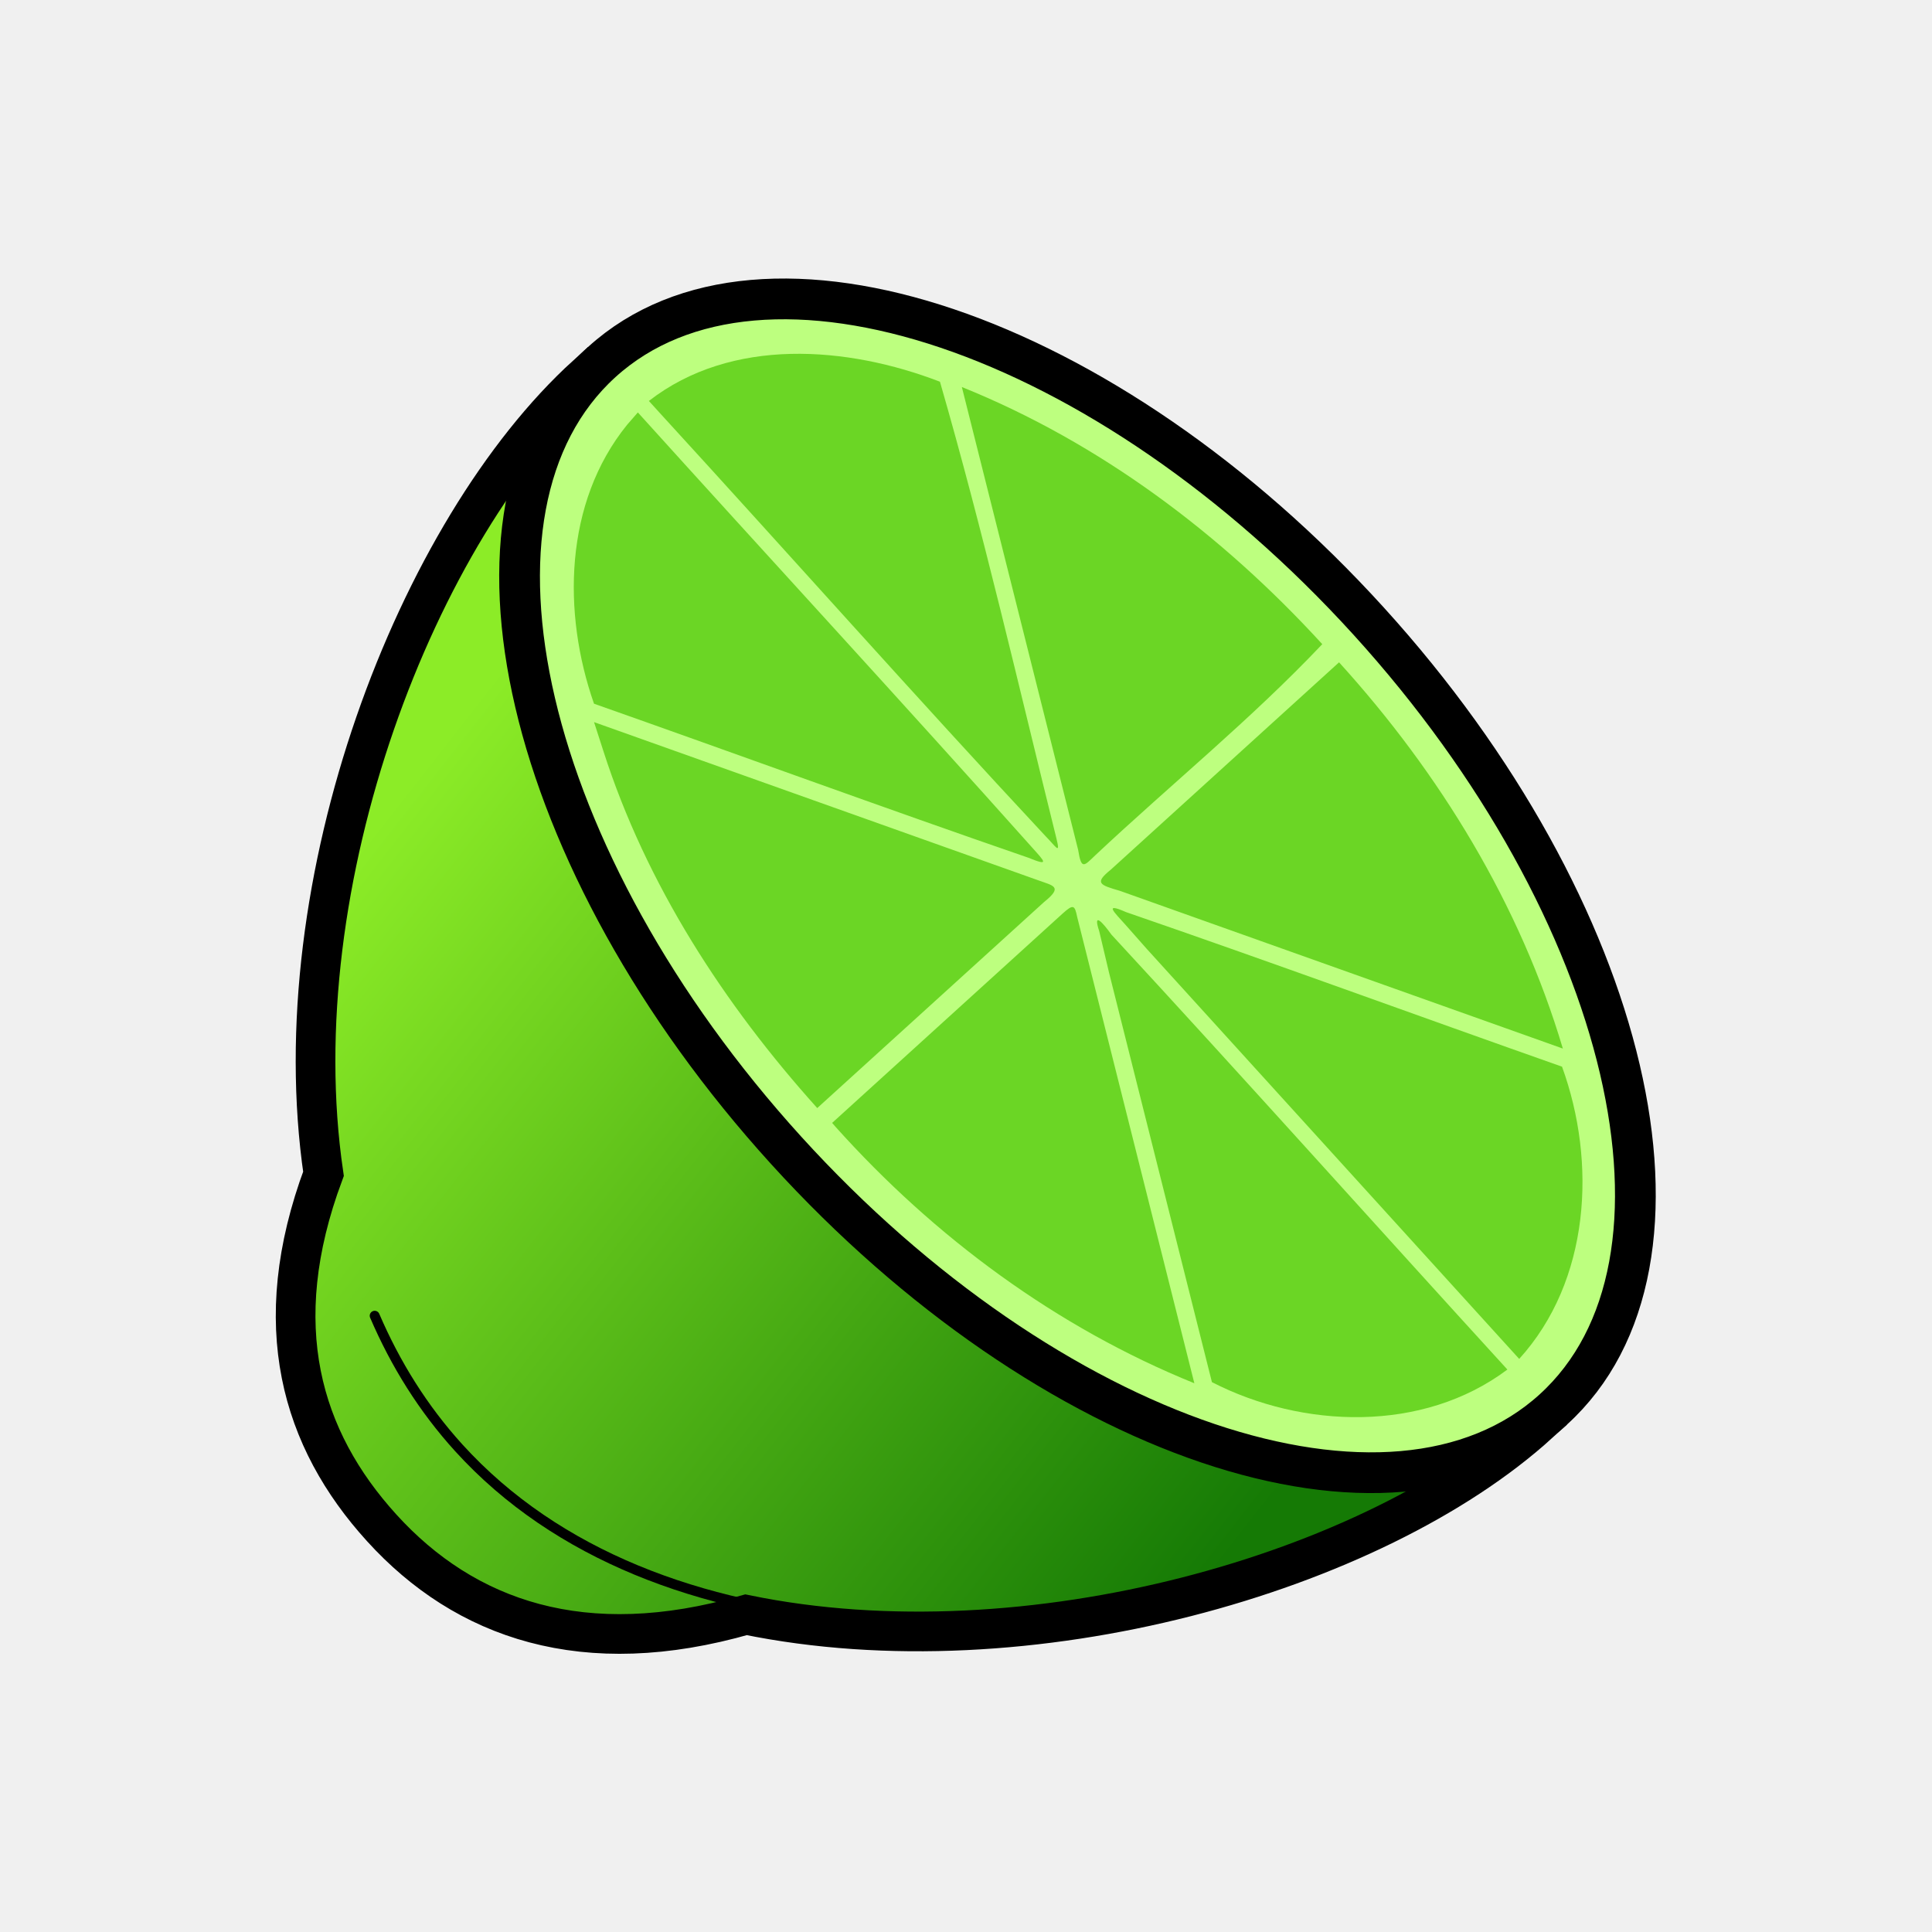
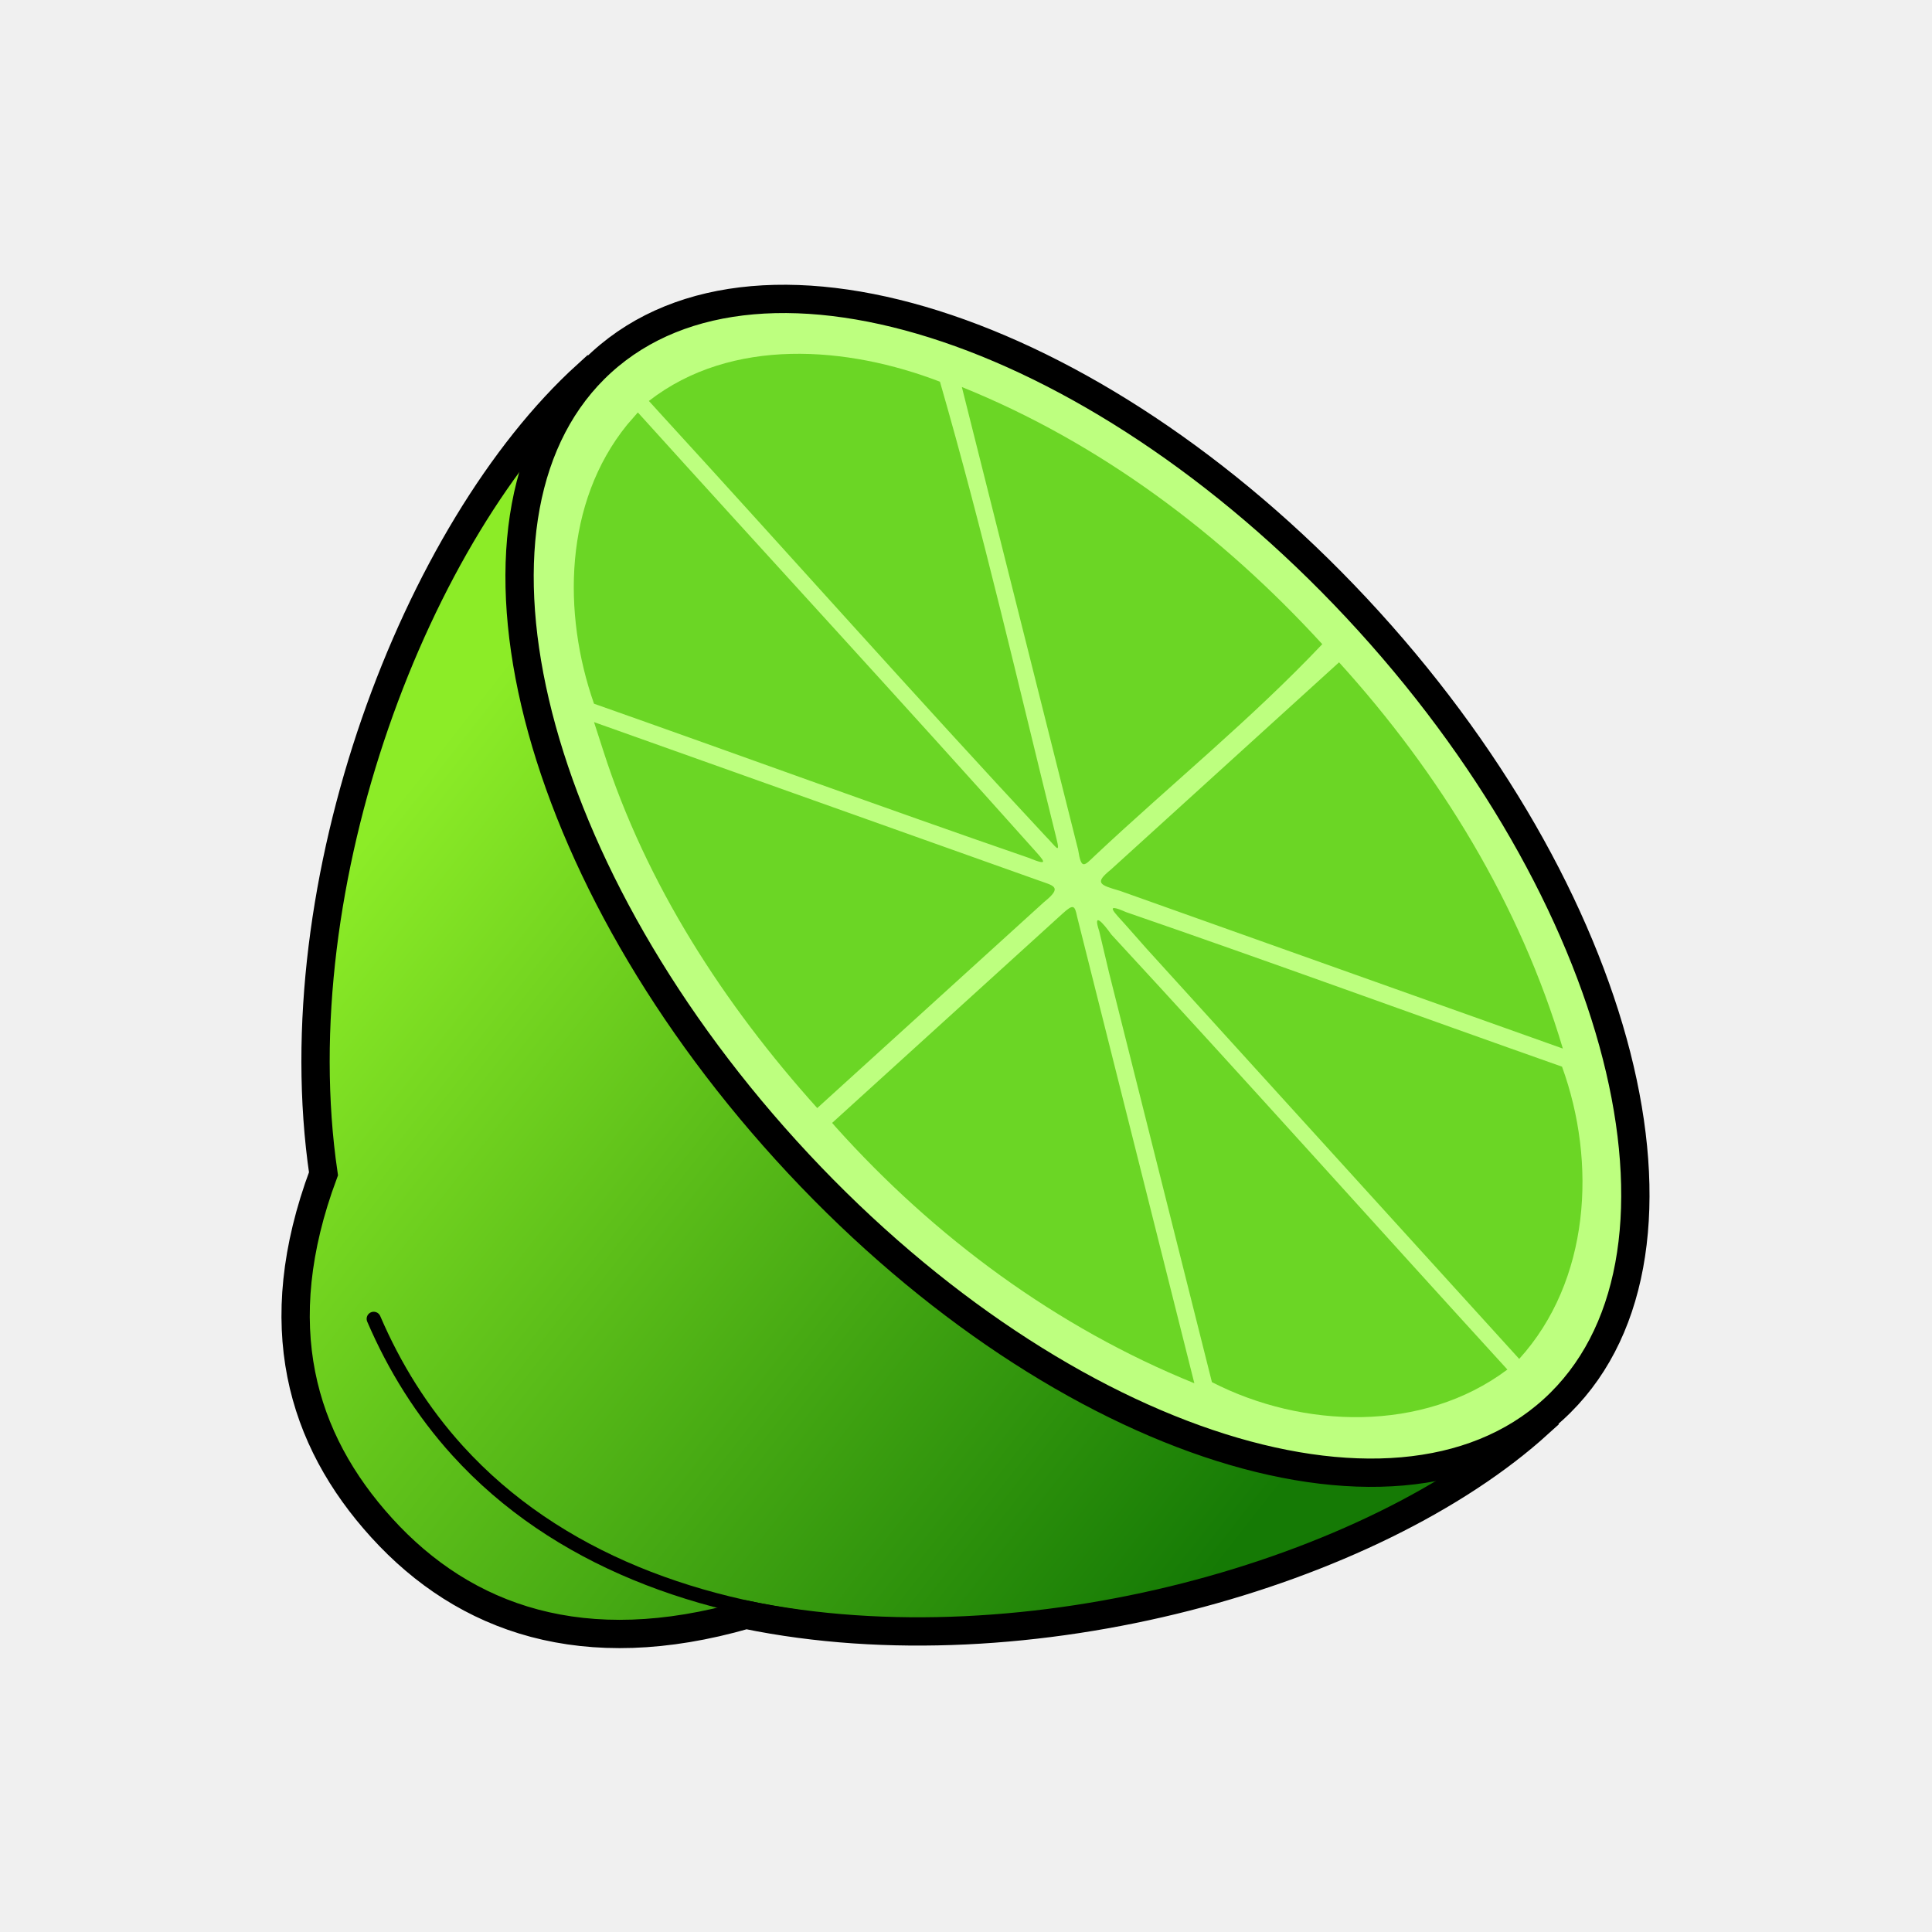
- <svg xmlns="http://www.w3.org/2000/svg" xmlns:xlink="http://www.w3.org/1999/xlink" width="640" height="640" viewBox="0 0 640 640" id="svg2" version="1.1">
+ <svg xmlns="http://www.w3.org/2000/svg" xmlns:xlink="http://www.w3.org/1999/xlink" width="682.667" height="682.667" viewBox="0 0 640 640" id="svg2" version="1.1">
  <defs id="defs4">
    <linearGradient id="linearGradient4723">
      <stop style="stop-color:#157a05;stop-opacity:1" offset="0" id="stop4725" />
      <stop style="stop-color:#8cec27;stop-opacity:1" offset="1" id="stop4727" />
    </linearGradient>
    <clipPath id="clipPath5600" clipPathUnits="userSpaceOnUse">
-       <path id="path5602" d="m 416.047,209.575 a 210.714,210.714 0 0 0 -201.639,156.168 210.714,210.714 0 0 0 148.996,258.072 210.714,210.714 0 0 0 258.07,-148.998 210.714,210.714 0 0 0 -148.996,-258.07 210.714,210.714 0 0 0 -56.432,-7.172 z m 0.088,10 a 200.714,200.714 0 0 1 53.752,6.83 A 200.714,200.714 0 0 1 611.815,472.229 200.714,200.714 0 0 1 365.991,614.155 200.714,200.714 0 0 1 224.067,368.332 200.714,200.714 0 0 1 416.135,219.575 Z m 0.678,10.66 c -28.932,-0.016 -57.576,6.776 -84.072,20.478 -5.581,2.89 -7.711,5.242 -5.711,8.936 l 84.625,146.574 c 3.92,6.672 6.921,6.561 8.377,-0.163 L 463.923,242.26 c 1.24,-4.751 0.774,-5.326 -7.652,-7.811 -13.095,-2.802 -26.306,-4.21 -39.457,-4.215 z m 55.193,8.754 c -2.496,-0.066 -4.015,0.939 -4.764,3.455 l -43.805,163.482 c -1.946,7.49 0.255,9.535 6.039,5.811 l 146.859,-84.789 c 4.237,-2.483 4.313,-3.22 0.111,-10.936 -23.29,-35.972 -57.503,-62.688 -98.848,-75.848 -2.246,-0.713 -4.096,-1.137 -5.594,-1.176 z m -150.932,19.662 c -1.459,-0.024 -3.572,1.008 -7.43,3.109 -35.972,23.29 -62.69,57.503 -75.85,98.848 -1.902,5.99 -1.747,9.158 2.279,10.355 l 163.484,43.805 c 7.49,1.946 9.533,-0.253 5.809,-6.037 l -84.789,-146.859 c -1.241,-2.118 -2.045,-3.197 -3.504,-3.221 z m 260.031,70.012 c -0.785,-0.016 -1.624,0.236 -2.547,0.736 l -146.576,84.625 c -6.672,3.92 -6.561,6.921 0.162,8.377 l 163.801,43.891 c 4.751,1.24 5.326,0.774 7.811,-7.652 8.967,-41.905 3.667,-84.989 -16.264,-123.529 -2.168,-4.185 -4.032,-6.43 -6.387,-6.447 z m -344.045,45.096 c -2.282,0 -3.07,1.844 -4.934,8.164 -8.967,41.905 -3.668,84.99 16.262,123.529 2.89,5.58 5.242,7.711 8.936,5.711 l 146.574,-84.625 c 6.672,-3.92 6.563,-6.921 -0.16,-8.377 L 239.936,374.27 c -1.188,-0.31 -2.114,-0.513 -2.875,-0.512 z m 190.672,51.344 c -3.56,0.069 -4.012,2.391 -1.219,6.729 l 84.791,146.861 c 2.483,4.237 3.218,4.313 10.934,0.112 35.972,-23.29 62.688,-57.505 75.848,-98.85 1.902,-5.99 1.747,-9.159 -2.279,-10.356 L 432.325,425.793 c -1.872,-0.486 -3.405,-0.714 -4.592,-0.691 z m -16.971,1.912 c -1.09,0.048 -2.548,0.647 -4.356,1.811 l -146.859,84.791 c -4.237,2.483 -4.313,3.218 -0.111,10.934 23.29,35.972 57.503,62.688 98.848,75.848 5.99,1.902 9.158,1.747 10.355,-2.279 l 43.807,-163.482 c 1.338,-5.149 0.715,-7.725 -1.684,-7.621 z m 8.353,2.383 c -1.422,0.035 -2.537,1.742 -3.266,5.104 L 371.962,598.301 c -1.24,4.751 -0.774,5.326 7.652,7.811 41.905,8.967 84.989,3.667 123.529,-16.264 5.581,-2.89 7.711,-5.243 5.711,-8.936 l -84.625,-146.574 c -1.96,-3.336 -3.691,-4.975 -5.113,-4.941 z" style="opacity:1;fill:#ffffff;fill-opacity:1;stroke:none;stroke-width:8;stroke-miterlimit:4;stroke-dasharray:none;stroke-dashoffset:0;stroke-opacity:1" />
+       <path id="path5602" d="m 416.047,209.575 a 210.714,210.714 0 0 0 -201.639,156.168 210.714,210.714 0 0 0 148.996,258.072 210.714,210.714 0 0 0 258.07,-148.998 210.714,210.714 0 0 0 -148.996,-258.07 210.714,210.714 0 0 0 -56.432,-7.172 z m 0.088,10 a 200.714,200.714 0 0 1 53.752,6.83 200.714,200.714 0 0 1 141.928,245.824 200.714,200.714 0 0 1 -245.824,141.926 200.714,200.714 0 0 1 -141.924,-245.822 200.714,200.714 0 0 1 192.068,-148.758 z m 0.678,10.66 c -28.932,-0.016 -57.576,6.776 -84.072,20.478 -5.581,2.89 -7.711,5.242 -5.711,8.936 l 84.625,146.574 c 3.92,6.672 6.921,6.561 8.377,-0.163 l 43.891,-163.801 c 1.24,-4.751 0.774,-5.326 -7.652,-7.811 -13.095,-2.802 -26.306,-4.21 -39.457,-4.215 z m 55.193,8.754 c -2.496,-0.066 -4.015,0.939 -4.764,3.455 l -43.805,163.482 c -1.946,7.49 0.255,9.535 6.039,5.811 l 146.859,-84.789 c 4.237,-2.483 4.313,-3.22 0.111,-10.936 -23.29,-35.972 -57.503,-62.688 -98.848,-75.848 -2.246,-0.713 -4.096,-1.137 -5.594,-1.176 z m -150.932,19.662 c -1.459,-0.024 -3.572,1.008 -7.43,3.109 -35.972,23.29 -62.69,57.503 -75.85,98.848 -1.902,5.99 -1.747,9.158 2.279,10.355 l 163.484,43.805 c 7.49,1.946 9.533,-0.253 5.809,-6.037 l -84.789,-146.859 c -1.241,-2.118 -2.045,-3.197 -3.504,-3.221 z m 260.031,70.012 c -0.785,-0.016 -1.624,0.236 -2.547,0.736 l -146.576,84.625 c -6.672,3.92 -6.561,6.921 0.162,8.377 l 163.801,43.891 c 4.751,1.24 5.326,0.774 7.811,-7.652 8.967,-41.905 3.667,-84.989 -16.264,-123.529 -2.168,-4.185 -4.032,-6.43 -6.387,-6.447 z m -344.045,45.096 c -2.282,0 -3.07,1.844 -4.934,8.164 -8.967,41.905 -3.668,84.99 16.262,123.529 2.89,5.58 5.242,7.711 8.936,5.711 l 146.574,-84.625 c 6.672,-3.92 6.563,-6.921 -0.16,-8.377 l -163.803,-43.891 c -1.188,-0.31 -2.114,-0.513 -2.875,-0.512 z m 190.672,51.344 c -3.56,0.069 -4.012,2.391 -1.219,6.729 l 84.791,146.861 c 2.483,4.237 3.218,4.313 10.934,0.112 35.972,-23.29 62.688,-57.505 75.848,-98.85 1.902,-5.99 1.747,-9.159 -2.279,-10.356 l -163.483,-43.805 c -1.872,-0.486 -3.405,-0.714 -4.592,-0.691 z m -16.971,1.912 c -1.09,0.048 -2.548,0.647 -4.356,1.811 l -146.859,84.791 c -4.237,2.483 -4.313,3.218 -0.111,10.934 23.29,35.972 57.503,62.688 98.848,75.848 5.99,1.902 9.158,1.747 10.355,-2.279 l 43.807,-163.482 c 1.338,-5.149 0.715,-7.725 -1.684,-7.621 z m 8.353,2.383 c -1.422,0.035 -2.537,1.742 -3.266,5.104 l -43.889,163.801 c -1.24,4.751 -0.774,5.326 7.652,7.811 41.905,8.967 84.989,3.667 123.529,-16.264 5.581,-2.89 7.711,-5.243 5.711,-8.936 l -84.625,-146.574 c -1.96,-3.336 -3.691,-4.975 -5.113,-4.941 z" style="opacity:1;fill:#ffffff;fill-opacity:1;stroke:none;stroke-width:8;stroke-miterlimit:4;stroke-dasharray:none;stroke-dashoffset:0;stroke-opacity:1" />
    </clipPath>
-     <linearGradient xlink:href="#linearGradient4723" id="linearGradient4739" x1="196.139" y1="903.962" x2="177.04" y2="792.602" gradientUnits="userSpaceOnUse" gradientTransform="matrix(0.7402163,-0.6723688,0.6723688,0.7402163,-530.7894,361.4904)" />
+     <linearGradient xlink:href="#linearGradient4723" id="linearGradient4739" x1="196.139" y1="903.962" x2="177.04" y2="792.602" gradientUnits="userSpaceOnUse" gradientTransform="rotate(-42.25015,202.4076,867.6363)" />
  </defs>
  <g id="layer1" transform="matrix(1.6,0,0,1.6,-4.414061e-6,-1043.779)">
    <path cx="356.429" cy="515.934" r="190.613" id="path4146" style="opacity:1;fill:#f2dc39;fill-opacity:1;stroke:none;stroke-width:8;stroke-miterlimit:4;stroke-dasharray:none;stroke-dashoffset:0;stroke-opacity:1" d="" />
    <path cx="356.429" cy="515.934" r="190.613" id="path4148" style="opacity:1;fill:#f2dc39;fill-opacity:1;stroke:none;stroke-width:8;stroke-miterlimit:4;stroke-dasharray:none;stroke-dashoffset:0;stroke-opacity:1" d="" />
    <g id="g4759" transform="matrix(2.052961,0,0,2.052961,-208.0276,-862.6625)">
-       <path id="path4176" d="m 160.498,775.789 c -17.188,15.612 -30.852,51.168 -26.545,80.556 -5.69,15.274 -2.239,26.779 5.869,35.705 8.411,9.26 20.423,13.467 36.747,8.768 28.382,5.829 63.316,-4.192 79.959,-19.309 z" style="opacity:1;fill:url(#linearGradient4739);fill-opacity:1;fill-rule:nonzero;stroke:#000000;stroke-width:4;stroke-linecap:round;stroke-linejoin:miter;stroke-miterlimit:4;stroke-dasharray:none;stroke-dashoffset:0;stroke-opacity:1" />
-       <path style="opacity:1;fill:none;fill-opacity:1;fill-rule:nonzero;stroke:#000000;stroke-width:1;stroke-linecap:round;stroke-linejoin:miter;stroke-miterlimit:4;stroke-dasharray:none;stroke-dashoffset:0;stroke-opacity:1" d="m 187.715,901.362 c -15.609,-1.196 -30.2,-6.461 -40.119,-17.381 -3.593,-3.956 -6.389,-8.451 -8.479,-13.319" id="path4179" />
-       <ellipse transform="matrix(0.7402163,-0.6723688,0.6723688,0.7402163,0,0)" ry="71.357" rx="39.684" cy="753.576" cx="-400.813" id="path4189" style="opacity:1;fill:#bdff7f;fill-opacity:1;fill-rule:nonzero;stroke:#000000;stroke-width:4.109;stroke-linecap:round;stroke-linejoin:miter;stroke-miterlimit:4;stroke-dasharray:none;stroke-dashoffset:0;stroke-opacity:1" />
-       <path id="circle5376" d="m 167.974,779.732 c 12.954,14.143 25.68,28.495 38.76,42.522 1.092,1.093 1.575,2.035 1.129,0.241 -3.813,-15.375 -7.346,-30.809 -11.739,-46.029 -9.34,-3.595 -21.019,-4.536 -29.354,1.94 z m -3.407,1.086 c -6.35,7.847 -6.533,18.978 -3.332,28.12 14.617,5.153 29.163,10.485 43.813,15.536 2.18,0.896 1.61,0.357 0.436,-0.96 -13.166,-14.749 -26.574,-29.28 -39.827,-43.95 l -1.09,1.254 z m 34.523,-0.802 10.969,43.658 c 0.333,2.091 0.603,1.616 1.771,0.514 7.586,-7.119 15.712,-13.709 22.851,-21.254 -10.116,-11.062 -22.402,-20.304 -36.348,-25.933 z m -36.918,33.669 c 4.322,13.486 12.172,25.57 21.577,36.033 l 22.887,-20.789 c 1.944,-1.559 0.905,-1.63 -0.635,-2.193 L 161.239,810.795 Z m 52.109,14.128 44.661,15.904 c -4.324,-14.547 -12.414,-27.768 -22.569,-38.952 l -23.012,20.903 c -1.672,1.353 -1.172,1.542 0.921,2.145 z m -28.695,23.788 c 9.977,11.132 22.308,20.251 36.193,25.87 l -11.814,-47.019 c -0.248,-1.19 -0.37,-1.351 -1.492,-0.332 l -23.223,21.094 0.328,0.378 0.008,0.009 z m 27.588,-15.548 c 3.458,13.769 6.919,27.537 10.378,41.305 9.146,4.697 21.268,5.13 29.797,-1.271 -13.335,-14.601 -26.514,-29.343 -39.935,-43.865 -0.84,-1.176 -1.913,-2.395 -1.228,-0.344 z m 3.754,-2.447 37.613,41.409 c 7.151,-7.876 7.832,-19.814 4.318,-29.471 -14.667,-5.173 -29.264,-10.524 -43.966,-15.588 -2.34,-1.031 -1.123,0.076 -0.084,1.251 0.707,0.8 1.413,1.6 2.12,2.399 z" style="opacity:1;fill:#6bd625;fill-opacity:1;stroke:none;stroke-width:8;stroke-miterlimit:4;stroke-dasharray:none;stroke-dashoffset:0;stroke-opacity:1" />
+       <path id="path4176" d="m 160.498,775.789 c -17.188,15.612 -30.852,51.168 -26.545,80.556 -5.69,15.274 -2.239,26.779 5.869,35.705 8.411,9.26 20.423,13.467 36.747,8.768 28.382,5.829 63.316,-4.192 79.959,-19.309 z" style="opacity:1;fill:url(#linearGradient4739);fill-opacity:1;fill-rule:nonzero;stroke:#000000;stroke-width:2.854;stroke-linecap:round;stroke-linejoin:miter;stroke-miterlimit:4;stroke-dasharray:none;stroke-dashoffset:0;stroke-opacity:1" />
+       <path style="opacity:1;fill:none;fill-opacity:1;fill-rule:nonzero;stroke:#000000;stroke-width:1.427;stroke-linecap:round;stroke-linejoin:miter;stroke-miterlimit:4;stroke-dasharray:none;stroke-dashoffset:0;stroke-opacity:1" d="m 187.618,901.674 c -15.609,-1.196 -30.2,-6.461 -40.119,-17.381 -3.593,-3.956 -6.389,-8.451 -8.479,-13.319" id="path4179" />
+       <ellipse transform="rotate(-42.25015)" ry="71.357" rx="39.684" cy="753.576" cx="-400.813" id="path4189" style="opacity:1;fill:#bdff7f;fill-opacity:1;fill-rule:nonzero;stroke:#000000;stroke-width:2.854;stroke-linecap:round;stroke-linejoin:miter;stroke-miterlimit:4;stroke-dasharray:none;stroke-dashoffset:0;stroke-opacity:1" />
+       <path id="circle5376" d="m 167.974,779.732 c 12.954,14.143 25.68,28.495 38.76,42.522 1.092,1.093 1.575,2.035 1.129,0.241 -3.813,-15.375 -7.346,-30.809 -11.739,-46.029 -9.34,-3.595 -21.019,-4.536 -29.354,1.94 z m -3.407,1.086 c -6.35,7.847 -6.533,18.978 -3.332,28.12 14.617,5.153 29.163,10.485 43.813,15.536 2.18,0.896 1.61,0.357 0.436,-0.96 -13.166,-14.749 -26.574,-29.28 -39.827,-43.95 l -1.09,1.254 z m 34.523,-0.802 10.969,43.658 c 0.333,2.091 0.603,1.616 1.771,0.514 7.586,-7.119 15.712,-13.709 22.851,-21.254 -10.116,-11.062 -22.402,-20.304 -36.348,-25.933 z m -36.918,33.669 c 4.322,13.486 12.172,25.57 21.577,36.033 l 22.887,-20.789 c 1.944,-1.559 0.905,-1.63 -0.635,-2.193 l -44.763,-15.941 z m 52.109,14.128 44.661,15.904 c -4.324,-14.547 -12.414,-27.768 -22.569,-38.952 l -23.012,20.903 c -1.672,1.353 -1.172,1.542 0.921,2.145 z m -28.695,23.788 c 9.977,11.132 22.308,20.251 36.193,25.87 l -11.814,-47.019 c -0.248,-1.19 -0.37,-1.351 -1.492,-0.332 l -23.223,21.094 0.328,0.378 0.008,0.009 z m 27.588,-15.548 c 3.458,13.769 6.919,27.537 10.378,41.305 9.146,4.697 21.268,5.13 29.797,-1.271 -13.335,-14.601 -26.514,-29.343 -39.935,-43.865 -0.84,-1.176 -1.913,-2.395 -1.228,-0.344 z m 3.754,-2.447 37.613,41.409 c 7.151,-7.876 7.832,-19.814 4.318,-29.471 -14.667,-5.173 -29.264,-10.524 -43.966,-15.588 -2.34,-1.031 -1.123,0.076 -0.084,1.251 0.707,0.8 1.413,1.6 2.12,2.399 z" style="opacity:1;fill:#6bd625;fill-opacity:1;stroke:none;stroke-width:8;stroke-miterlimit:4;stroke-dasharray:none;stroke-dashoffset:0;stroke-opacity:1" />
    </g>
  </g>
</svg>
